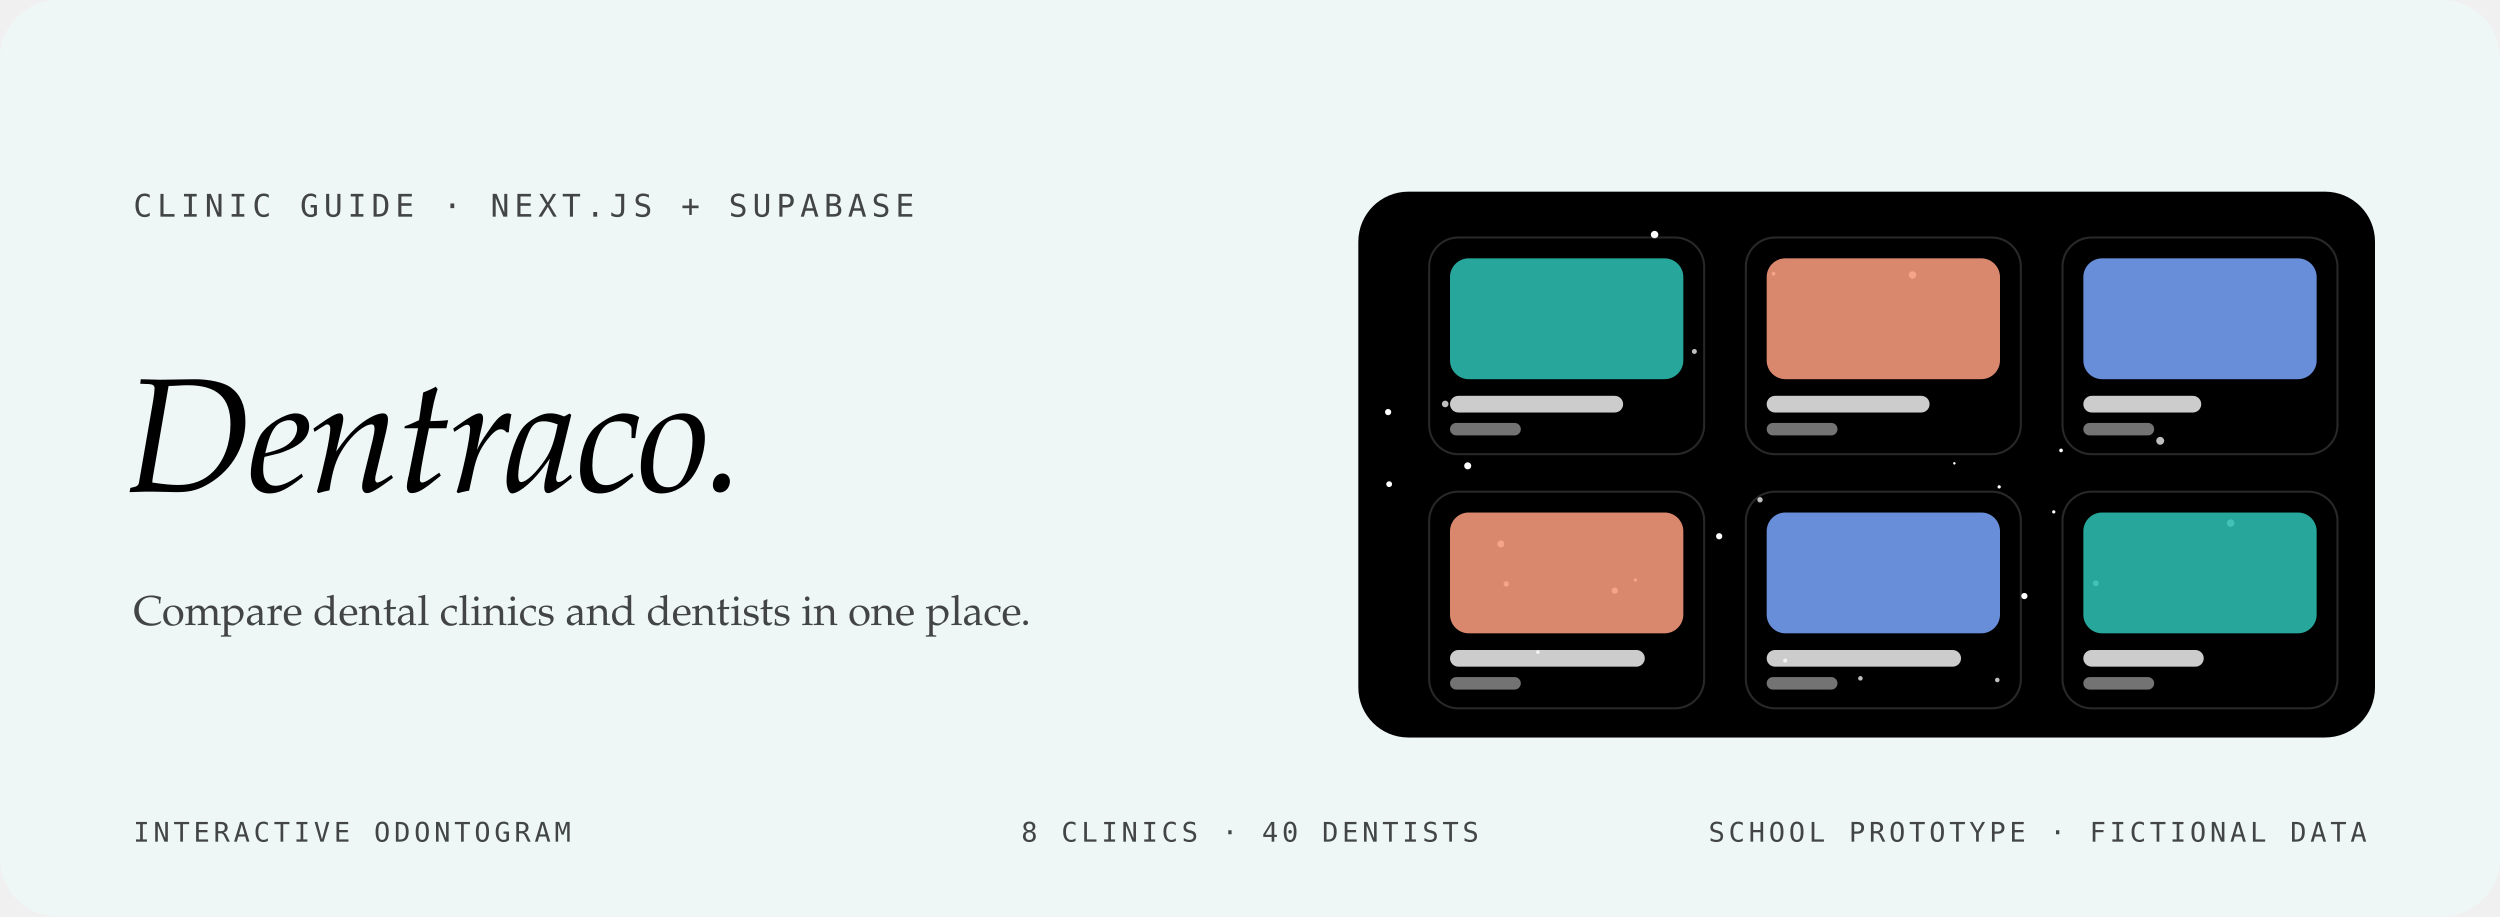
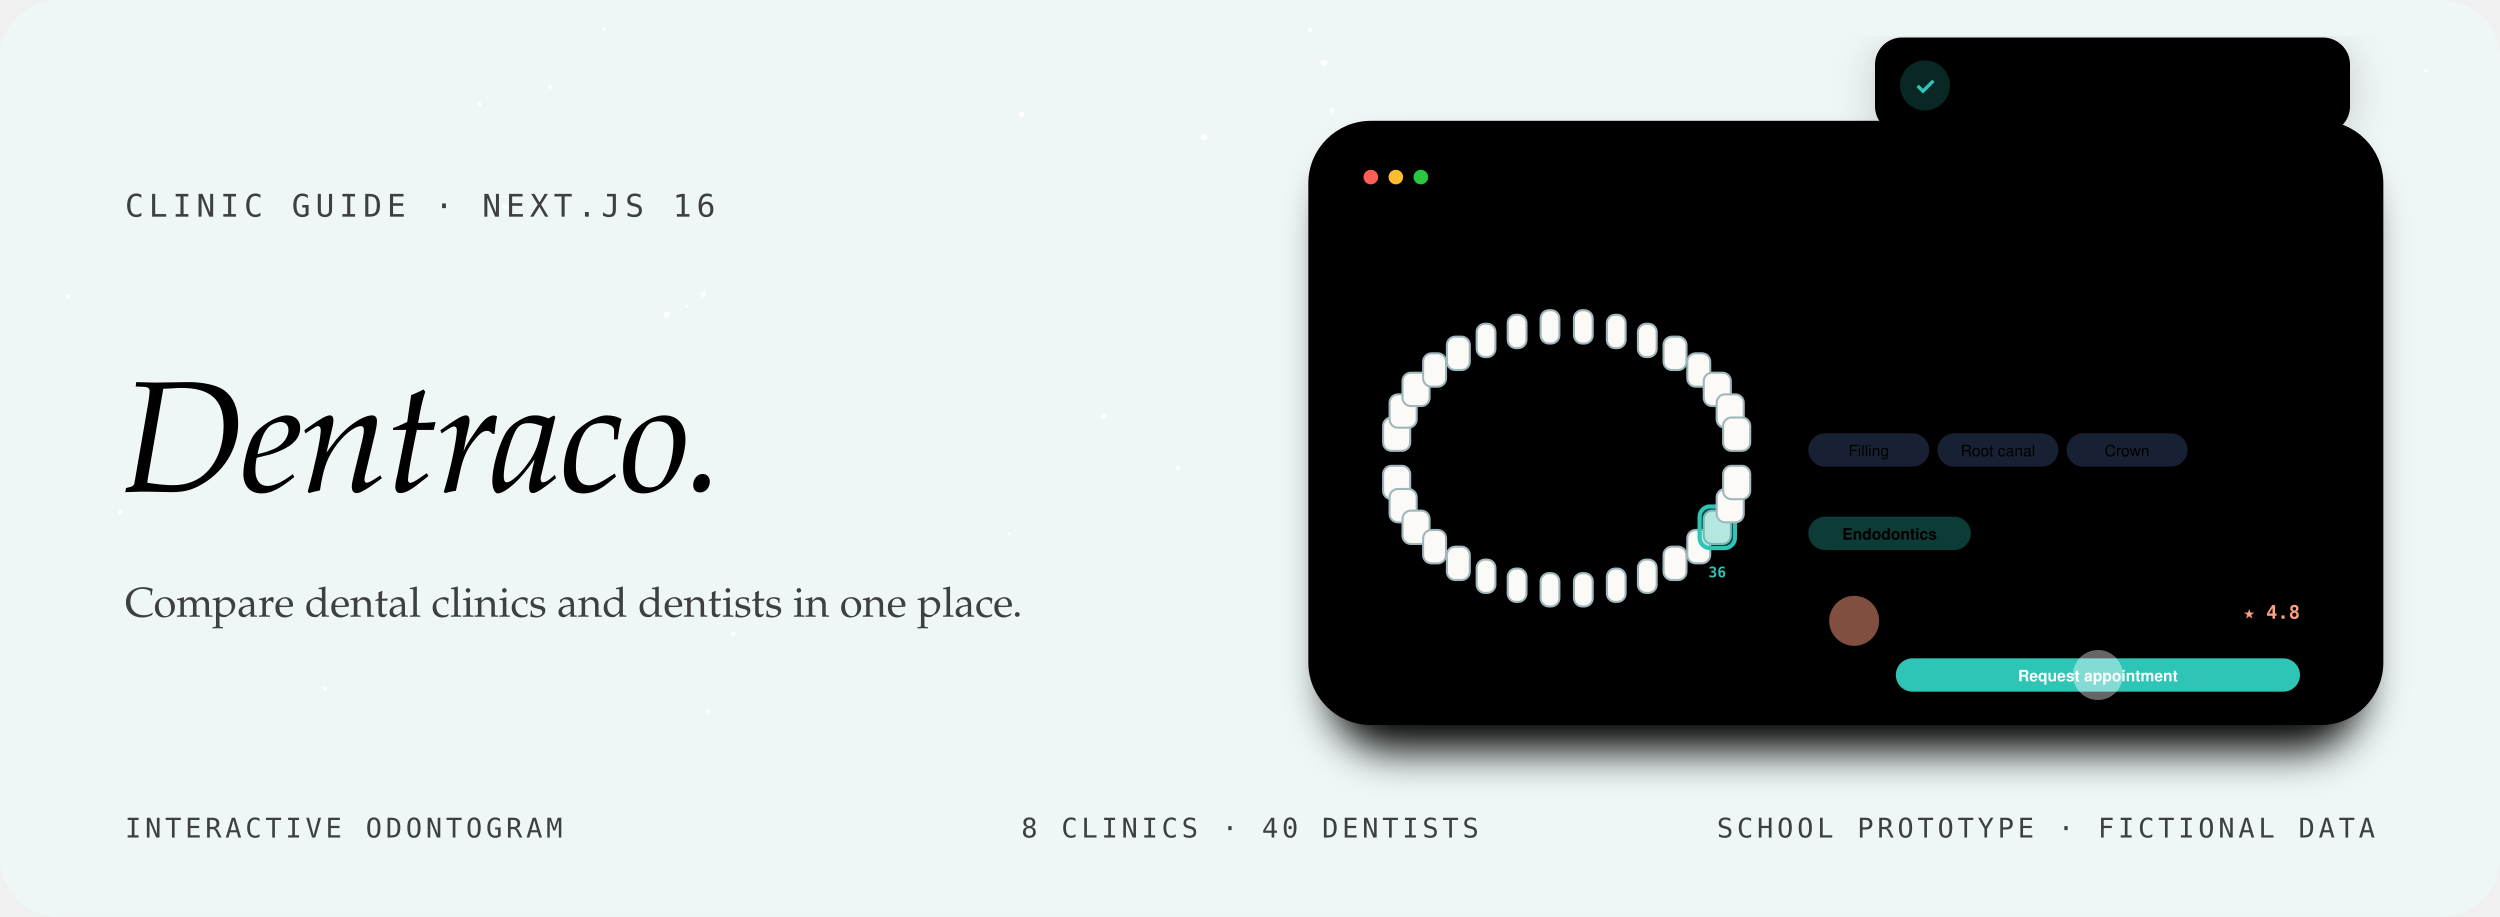
<svg xmlns="http://www.w3.org/2000/svg" viewBox="0 0 1200 440" width="1200" height="440" role="img" aria-label="Dentraco — a dentist and clinic guide prototype">
  <style>
.bg{animation:bg 12s linear infinite}
@keyframes bg{0%,8%{fill:#eef7f6}28%{fill:#2b5a63}48%,80%{fill:#071316}90%,100%{fill:#eef7f6}}
.ink{animation:ink 12s linear infinite}
- @keyframes ink{0%,8%{fill:#12302f}28%{fill:#ecfbfa}48%,80%{fill:#e3f7f6}90%,100%{fill:#12302f}}
+ @keyframes ink{0%,17.5%{fill:#12302f}18.5%,28%{fill:#ecfbfa}48%,84.5%{fill:#e3f7f6}85.5%,100%{fill:#12302f}}
.rule{animation:rule 12s linear infinite}
- @keyframes rule{0%,8%{stroke:#12302f33}28%{stroke:#ecfbfa33}48%,80%{stroke:#e3f7f633}90%,100%{stroke:#12302f33}}
- .panel{animation:panel 12s linear infinite}
- @keyframes panel{0%,8%{fill:#12302f12}28%{fill:#ecfbfa12}48%,80%{fill:#e3f7f612}90%,100%{fill:#12302f12}}
- .muted{opacity:.72}
+ @keyframes rule{0%,17.5%{stroke:#12302f33}18.5%,28%{stroke:#ecfbfa33}48%,84.5%{stroke:#e3f7f633}85.5%,100%{stroke:#12302f33}}
+ .muted{opacity:.74}
.stars{animation:stars 12s linear infinite}
- @keyframes stars{0%,8%{opacity:0}28%{opacity:.25}48%,80%{opacity:.9}90%,100%{opacity:0}}
+ @keyframes stars{0%,8%{opacity:0}28%{opacity:.2}48%,80%{opacity:.85}90%,100%{opacity:0}}
@keyframes tw{0%,100%{opacity:1}50%{opacity:.25}}
- .lit{filter:drop-shadow(0 0 4px currentColor)}
- .pulse{animation:pulse 2.8s ease-in-out infinite;transform-box:fill-box;transform-origin:center}
- @keyframes pulse{0%,100%{transform:scale(1)}50%{transform:scale(1.18)}}
- @keyframes spin{0%{transform:scaleX(1)}50%{transform:scaleX(0)}100%{transform:scaleX(-1)}}
- @keyframes ping{0%{transform:scale(.6);opacity:1}100%{transform:scale(3.2);opacity:0}}
- @keyframes dash{to{stroke-dashoffset:-20}}
- @keyframes grow{0%{transform:scaleY(.08)}35%,80%{transform:scaleY(1)}100%{transform:scaleY(.08)}}
- @keyframes draw{0%{stroke-dashoffset:700}45%,80%{stroke-dashoffset:0}100%{stroke-dashoffset:-700}}
- @keyframes blink{50%{opacity:0}}
- @keyframes feed{0%{transform:translateY(150px);opacity:0}15%{opacity:1}85%{opacity:1}100%{transform:translateY(-30px);opacity:0}}
- @keyframes float{0%,100%{transform:translateY(0)}50%{transform:translateY(-10px)}}
- @keyframes slide{to{transform:translateX(100px)}}
- @keyframes eq{from{transform:scaleY(.15)}to{transform:scaleY(1)}}
- @keyframes drop{0%,6%{transform:scaleY(0);opacity:0}16%,88%{transform:scaleY(1);opacity:1}96%,100%{transform:scaleY(0);opacity:0}}
- @keyframes gauge{0%,10%{stroke-dashoffset:390}40%,85%{stroke-dashoffset:110}100%{stroke-dashoffset:390}}
- @keyframes lift{0%,100%{transform:translateY(0)}50%{transform:translateY(-6px)}}
- @keyframes sweep{0%{transform:skewX(-18deg) translateX(0)}60%,100%{transform:skewX(-18deg) translateX(788px)}}
- 
+ .bezel{animation:bezel 12s linear infinite}
+ @keyframes bezel{0%,8%{fill:#fffaf6}28%{fill:#5a2c45}48%,80%{fill:#20121b}90%,100%{fill:#fffaf6}}
+ .scr{animation:scr 12s linear infinite}
+ @keyframes scr{0%,8%{fill:#fff3ee}28%{fill:#3a1b2c}48%,80%{fill:#140a12}90%,100%{fill:#fff3ee}}
+ .rowbg{animation:rowbg 12s linear infinite}
+ @keyframes rowbg{0%,8%{fill:#2a142010}28%{fill:#fff0f512}48%,80%{fill:#ffffff0c}90%,100%{fill:#2a142010}}
+ .pill{animation:pill 12s linear infinite}
+ @keyframes pill{0%,8%{fill:#2a14200d}28%{fill:#fff0f51a}48%,80%{fill:#ffffff12}90%,100%{fill:#2a14200d}}
+ .toast{animation:toast 12s linear infinite}
+ @keyframes toast{0%,8%{fill:#ffffff}28%{fill:#4a2238}48%,80%{fill:#26121e}90%,100%{fill:#ffffff}}
+ .edge{animation:edge 12s linear infinite}
+ @keyframes edge{0%,8%{stroke:#2a142024}28%{stroke:#fff0f526}48%,80%{stroke:#ffffff1f}90%,100%{stroke:#2a142024}}
+ .shade{animation:shade 12s linear infinite}
+ @keyframes shade{0%,8%{fill-opacity:.10}28%{fill-opacity:.22}48%,80%{fill-opacity:.45}90%,100%{fill-opacity:.10}}
+ .lit{filter:drop-shadow(0 0 3px currentColor)}
+ .caret{animation:blink 1s steps(1) infinite}@keyframes blink{50%{opacity:0}}
+ .ping{animation:ping 1.6s ease-out infinite;transform-box:fill-box;transform-origin:center}@keyframes ping{0%{transform:scale(.5);opacity:.9}100%{transform:scale(2.6);opacity:0}}
+ .spin{animation:spin 8s linear infinite;transform-box:fill-box;transform-origin:center}@keyframes spin{to{transform:rotate(360deg)}}
+ .bob{animation:bob 4s ease-in-out infinite}@keyframes bob{0%,100%{transform:translateY(0)}50%{transform:translateY(-5px)}}
+ .sel{animation:sel 12s cubic-bezier(.3,1.3,.5,1) infinite;transform-box:fill-box;transform-origin:center}
+ @keyframes sel{0%{opacity:0;transform:scale(.85)}8.3%{opacity:0;transform:scale(.85)}11.3%{opacity:1;transform:none}95%{opacity:1;transform:none}97.9%{opacity:0;transform:scale(.85)}100%{opacity:0;transform:scale(.85)}}
+ .info{animation:info 12s cubic-bezier(.3,1.3,.5,1) infinite}
+ @keyframes info{0%{opacity:0;transform:translateY(6px)}11.7%{opacity:0;transform:translateY(6px)}14.6%{opacity:1;transform:none}95%{opacity:1;transform:none}97.9%{opacity:0;transform:translateY(6px)}100%{opacity:0;transform:translateY(6px)}}
+ .doc{animation:doc 12s cubic-bezier(.3,1.3,.5,1) infinite}
+ @keyframes doc{0%{opacity:0;transform:translateY(8px)}31.7%{opacity:0;transform:translateY(8px)}34.6%{opacity:1;transform:none}95%{opacity:1;transform:none}97.9%{opacity:0;transform:translateY(8px)}100%{opacity:0;transform:translateY(8px)}}
+ .tap{animation:tap 12s cubic-bezier(.3,1.3,.5,1) infinite;transform-box:fill-box;transform-origin:center}
+ @keyframes tap{0%{opacity:0;transform:scale(.85)}51.7%{opacity:0;transform:scale(.85)}54.6%{opacity:1;transform:none}56.7%{opacity:1;transform:none}59.6%{opacity:0;transform:scale(.85)}100%{opacity:0;transform:scale(.85)}}
+ .req{animation:req 12s cubic-bezier(.3,1.3,.5,1) infinite}
+ @keyframes req{0%{opacity:0;transform:translateY(-14px)}56.7%{opacity:0;transform:translateY(-14px)}59.6%{opacity:1;transform:none}81.7%{opacity:1;transform:none}84.6%{opacity:0;transform:translateY(-14px)}100%{opacity:0;transform:translateY(-14px)}}
@media (prefers-reduced-motion:reduce){*{animation:none!important}}
</style>
  <rect class="bg" width="1200" height="440" rx="28" fill="#eef7f6" />
-   <g font-family="ui-monospace,SFMono-Regular,Menlo,Consolas,monospace" font-size="15" letter-spacing="2.4">
-     <text class="ink muted" x="64" y="104">CLINIC GUIDE · NEXT.JS + SUPABASE</text>
+   <g class="stars">
+     <circle cx="788.3" cy="200.2" r="0.6" fill="#fff" style="animation:tw 3.7s ease-in-out 1.7s infinite" />
+     <circle cx="201.2" cy="233.3" r="1.3" fill="#fff" style="animation:tw 3.3s ease-in-out 0.5s infinite" />
+     <circle cx="999.9" cy="243.4" r="1.2" fill="#fff" style="animation:tw 1.9s ease-in-out 1.8s infinite" />
+     <circle cx="1123.7" cy="119.7" r="0.8" fill="#fff" style="animation:tw 2.8s ease-in-out 1.5s infinite" />
+     <circle cx="639.4" cy="53" r="1.2" fill="#fff" style="animation:tw 3.6s ease-in-out 1.3s infinite" />
+     <circle cx="320.1" cy="151" r="1.5" fill="#fff" style="animation:tw 2.4s ease-in-out 0.6s infinite" />
+     <circle cx="577.9" cy="65.8" r="1.5" fill="#fff" style="animation:tw 2.2s ease-in-out 0.3s infinite" />
+     <circle cx="329.6" cy="147" r="0.6" fill="#fff" style="animation:tw 2.2s ease-in-out 0.2s infinite" />
+     <circle cx="264.1" cy="41.6" r="1.1" fill="#fff" style="animation:tw 3.7s ease-in-out 1.9s infinite" />
+     <circle cx="289.9" cy="14.2" r="0.9" fill="#fff" style="animation:tw 3.2s ease-in-out 0.2s infinite" />
+     <circle cx="565.5" cy="224.6" r="1.1" fill="#fff" style="animation:tw 2.1s ease-in-out 1s infinite" />
+     <circle cx="156.2" cy="209.2" r="1" fill="#fff" style="animation:tw 1.7s ease-in-out 0.4s infinite" />
+     <circle cx="926.2" cy="128.2" r="1.2" fill="#fff" style="animation:tw 3.2s ease-in-out 0.4s infinite" />
+     <circle cx="301" cy="224" r="1.5" fill="#fff" style="animation:tw 2.6s ease-in-out 1.6s infinite" />
+     <circle cx="805" cy="257.9" r="1.3" fill="#fff" style="animation:tw 3s ease-in-out 1.3s infinite" />
+     <circle cx="57.8" cy="245.9" r="1" fill="#fff" style="animation:tw 2.1s ease-in-out 0.9s infinite" />
+     <circle cx="628.9" cy="14.5" r="1.1" fill="#fff" style="animation:tw 3.1s ease-in-out 0.3s infinite" />
+     <circle cx="1164.4" cy="33.9" r="0.9" fill="#fff" style="animation:tw 3.4s ease-in-out 1.8s infinite" />
+     <circle cx="861.1" cy="280.1" r="1" fill="#fff" style="animation:tw 4s ease-in-out 1.8s infinite" />
+     <circle cx="32.7" cy="142.3" r="1.1" fill="#fff" style="animation:tw 3s ease-in-out 0.3s infinite" />
+     <circle cx="1056.4" cy="92.2" r="1.3" fill="#fff" style="animation:tw 3.3s ease-in-out 0.5s infinite" />
+     <circle cx="352" cy="304.3" r="1.2" fill="#fff" style="animation:tw 3.8s ease-in-out 1.7s infinite" />
+     <circle cx="242.4" cy="99.4" r="1.3" fill="#fff" style="animation:tw 2s ease-in-out 0.8s infinite" />
+     <circle cx="490.5" cy="54.9" r="1.3" fill="#fff" style="animation:tw 2.8s ease-in-out 0.3s infinite" />
+     <circle cx="645.1" cy="106" r="0.5" fill="#fff" style="animation:tw 3.7s ease-in-out 1s infinite" />
+     <circle cx="898.6" cy="194.8" r="0.6" fill="#fff" style="animation:tw 3.8s ease-in-out 1.9s infinite" />
+     <circle cx="1039.2" cy="176.8" r="1.5" fill="#fff" style="animation:tw 2.5s ease-in-out 1s infinite" />
+     <circle cx="635.6" cy="30.3" r="1.5" fill="#fff" style="animation:tw 1.9s ease-in-out 1.9s infinite" />
+     <circle cx="339.6" cy="341.4" r="0.9" fill="#fff" style="animation:tw 2s ease-in-out 2s infinite" />
+     <circle cx="484.5" cy="256.3" r="0.6" fill="#fff" style="animation:tw 2.4s ease-in-out 1.4s infinite" />
+     <circle cx="235.8" cy="203.3" r="1.2" fill="#fff" style="animation:tw 3.6s ease-in-out 1.8s infinite" />
+     <circle cx="529.7" cy="199.9" r="1.3" fill="#fff" style="animation:tw 2.9s ease-in-out 0.3s infinite" />
+     <circle cx="156" cy="330.7" r="1" fill="#fff" style="animation:tw 1.8s ease-in-out 1.4s infinite" />
+     <circle cx="230.1" cy="50" r="1" fill="#fff" style="animation:tw 3.4s ease-in-out 0.9s infinite" />
+     <circle cx="1005.3" cy="64.1" r="0.5" fill="#fff" style="animation:tw 3.7s ease-in-out 1.4s infinite" />
+     <circle cx="691.4" cy="277.9" r="1" fill="#fff" style="animation:tw 1.9s ease-in-out 0.3s infinite" />
+     <circle cx="925.3" cy="50.9" r="1.2" fill="#fff" style="animation:tw 2.7s ease-in-out 0s infinite" />
+     <circle cx="1104.3" cy="278.4" r="0.9" fill="#fff" style="animation:tw 4s ease-in-out 0.9s infinite" />
+     <circle cx="664.9" cy="123.2" r="0.7" fill="#fff" style="animation:tw 3.6s ease-in-out 0.4s infinite" />
+     <circle cx="337.6" cy="141.3" r="1.3" fill="#fff" style="animation:tw 1.6s ease-in-out 0.8s infinite" />
  </g>
-   <text class="ink" x="60" y="236" font-family="'Iowan Old Style','Palatino Linotype',Palatino,Georgia,serif" font-style="italic" font-size="78" letter-spacing="-1">Dentraco.</text>
-   <text class="ink muted" x="64" y="300" font-family="'Iowan Old Style','Palatino Linotype',Palatino,Georgia,serif" font-size="20">Compare dental clinics and dentists in one place.</text>
-   <line class="rule" x1="64" y1="372" x2="1136" y2="372" />
+   <text class="ink muted" x="60" y="104" font-family="ui-monospace,SFMono-Regular,Menlo,Consolas,monospace" font-size="15" letter-spacing="2.4">CLINIC GUIDE · NEXT.JS 16</text>
+   <text class="ink" x="58" y="236" font-family="'Iowan Old Style','Palatino Linotype',Palatino,Georgia,serif" font-style="italic" font-size="76" letter-spacing="-1">Dentraco.</text>
+   <text class="ink muted" x="60" y="296" font-family="'Iowan Old Style','Palatino Linotype',Palatino,Georgia,serif" font-size="20">Compare dental clinics and dentists in one place.</text>
+   <line class="rule" x1="60" y1="370" x2="1140" y2="370" />
  <g font-family="ui-monospace,SFMono-Regular,Menlo,Consolas,monospace" font-size="13" letter-spacing="1.8">
-     <text class="ink muted" x="64" y="404">INTERACTIVE ODONTOGRAM</text>
-     <text class="ink muted" x="600" y="404" text-anchor="middle">8 CLINICS · 40 DENTISTS</text>
-     <text class="ink muted" x="1136" y="404" text-anchor="end">SCHOOL PROTOTYPE · FICTIONAL DATA</text>
-   </g>
-   <rect class="panel rule" x="652" y="92" width="488" height="262" rx="24" />
-   <g class="stars">
-     <circle cx="971.7" cy="286.1" r="1.5" fill="#fff" style="animation:tw 2.2s ease-in-out 1.7s infinite" />
-     <circle cx="985.8" cy="245.7" r="0.8" fill="#fff" style="animation:tw 3.7s ease-in-out 1.9s infinite" />
-     <circle cx="813.3" cy="168.7" r="1.2" fill="#fff" style="animation:tw 3.4s ease-in-out 1.1s infinite" />
-     <circle cx="720.4" cy="261.1" r="1.7" fill="#fff" style="animation:tw 3.1s ease-in-out 0.5s infinite" />
-     <circle cx="856.9" cy="317.1" r="1" fill="#fff" style="animation:tw 2.3s ease-in-out 1s infinite" />
-     <circle cx="738.2" cy="313" r="0.9" fill="#fff" style="animation:tw 2s ease-in-out 0.5s infinite" />
-     <circle cx="851.3" cy="131.4" r="0.9" fill="#fff" style="animation:tw 1.8s ease-in-out 0.4s infinite" />
-     <circle cx="704.5" cy="223.6" r="1.7" fill="#fff" style="animation:tw 3.9s ease-in-out 0.5s infinite" />
-     <circle cx="666.3" cy="197.8" r="1.5" fill="#fff" style="animation:tw 1.8s ease-in-out 0.9s infinite" />
-     <circle cx="959.6" cy="233.7" r="0.8" fill="#fff" style="animation:tw 2.8s ease-in-out 0.2s infinite" />
-     <circle cx="938.1" cy="222.4" r="0.6" fill="#fff" style="animation:tw 2s ease-in-out 1.6s infinite" />
-     <circle cx="825.2" cy="257.4" r="1.5" fill="#fff" style="animation:tw 2.1s ease-in-out 0.5s infinite" />
-     <circle cx="958.7" cy="326.4" r="1.1" fill="#fff" style="animation:tw 3.6s ease-in-out 1.4s infinite" />
-     <circle cx="1006" cy="280" r="1.4" fill="#fff" style="animation:tw 3.2s ease-in-out 0.1s infinite" />
-     <circle cx="989.3" cy="216.2" r="0.9" fill="#fff" style="animation:tw 2.7s ease-in-out 1s infinite" />
-     <circle cx="666.8" cy="232.4" r="1.4" fill="#fff" style="animation:tw 1.9s ease-in-out 2s infinite" />
-     <circle cx="693.7" cy="193.9" r="1.6" fill="#fff" style="animation:tw 3.7s ease-in-out 1.5s infinite" />
-     <circle cx="1036.9" cy="211.6" r="1.9" fill="#fff" style="animation:tw 3.8s ease-in-out 0s infinite" />
-     <circle cx="844.8" cy="239.9" r="1.3" fill="#fff" style="animation:tw 1.9s ease-in-out 1.8s infinite" />
-     <circle cx="775.1" cy="283.5" r="1.5" fill="#fff" style="animation:tw 2.2s ease-in-out 0.6s infinite" />
-     <circle cx="1070.7" cy="251.1" r="1.8" fill="#fff" style="animation:tw 3.7s ease-in-out 0.4s infinite" />
-     <circle cx="785" cy="278.4" r="0.8" fill="#fff" style="animation:tw 2.6s ease-in-out 0.8s infinite" />
-     <circle cx="723" cy="280.3" r="1.3" fill="#fff" style="animation:tw 1.9s ease-in-out 1.1s infinite" />
-     <circle cx="794.2" cy="112.6" r="1.8" fill="#fff" style="animation:tw 2.7s ease-in-out 1.5s infinite" />
-     <circle cx="918" cy="132" r="1.8" fill="#fff" style="animation:tw 3.9s ease-in-out 1.8s infinite" />
-     <circle cx="893" cy="325.6" r="1.1" fill="#fff" style="animation:tw 2.8s ease-in-out 1.1s infinite" />
+     <text class="ink muted" x="60" y="402">INTERACTIVE ODONTOGRAM</text>
+     <text class="ink muted" x="600" y="402" text-anchor="middle">8 CLINICS · 40 DENTISTS</text>
+     <text class="ink muted" x="1140" y="402" text-anchor="end">SCHOOL PROTOTYPE · FICTIONAL DATA</text>
  </g>
  <defs>
-     <linearGradient id="sh" x1="0" x2="1">
-       <stop offset="0" stop-color="#fff" stop-opacity="0" />
-       <stop offset=".5" stop-color="#fff" stop-opacity=".28" />
-       <stop offset="1" stop-color="#fff" stop-opacity="0" />
-     </linearGradient>
-     <clipPath id="gc">
-       <rect x="652" y="92" width="488" height="262" rx="24" />
-     </clipPath>
+     <filter id="soft" x="-10%" y="-10%" width="120%" height="140%">
+       <feGaussianBlur stdDeviation="10" />
+     </filter>
  </defs>
-   <g style="animation:lift 6s ease-in-out 0s infinite">
-     <rect x="686" y="114" width="132" height="104" rx="14" fill="#000" fill-opacity=".25" stroke="#fff" stroke-opacity=".16" />
-     <rect x="696" y="124" width="112" height="58" rx="9" fill="#2ec4b6" fill-opacity=".85" />
-     <rect x="696" y="190" width="83.1" height="8" rx="4" fill="#fff" fill-opacity=".8" />
-     <rect x="696" y="203" width="34" height="6" rx="3" fill="#fff" fill-opacity=".45" />
+   <rect x="638" y="76" width="496" height="284" rx="30" fill="#000" class="shade" filter="url(#soft)" />
+   <rect class="bezel" x="628" y="58" width="516" height="290" rx="30" />
+   <rect class="edge" x="628" y="58" width="516" height="290" rx="30" fill="none" />
+   <rect class="scr" x="642" y="72" width="488" height="262" rx="20" />
+   <circle cx="658" cy="85" r="3.5" fill="#ff5f57" />
+   <circle cx="670" cy="85" r="3.5" fill="#febc2e" />
+   <circle cx="682" cy="85" r="3.5" fill="#28c840" />
+   <text class="ink" x="692" y="89" text-anchor="start" font-family="ui-monospace,SFMono-Regular,Menlo,Consolas,monospace" font-size="8" letter-spacing="1.2" opacity="0.7">DENTRACO · HOME</text>
+   <rect x="663.9" y="200.4" width="13" height="16" rx="4" fill="#fbfaf6" stroke="#9fb7bc" stroke-width="1" />
+   <rect x="667" y="189.3" width="13" height="16" rx="4" fill="#fbfaf6" stroke="#9fb7bc" stroke-width="1" />
+   <rect x="673.2" y="178.9" width="13" height="16" rx="4" fill="#fbfaf6" stroke="#9fb7bc" stroke-width="1" />
+   <rect x="683.1" y="169.6" width="11" height="16" rx="4" fill="#fbfaf6" stroke="#9fb7bc" stroke-width="1" />
+   <rect x="694.5" y="161.6" width="11" height="16" rx="4" fill="#fbfaf6" stroke="#9fb7bc" stroke-width="1" />
+   <rect x="708.8" y="155.4" width="9" height="16" rx="4" fill="#fbfaf6" stroke="#9fb7bc" stroke-width="1" />
+   <rect x="723.7" y="151.1" width="9" height="16" rx="4" fill="#fbfaf6" stroke="#9fb7bc" stroke-width="1" />
+   <rect x="739.5" y="148.9" width="9" height="16" rx="4" fill="#fbfaf6" stroke="#9fb7bc" stroke-width="1" />
+   <rect x="755.5" y="148.9" width="9" height="16" rx="4" fill="#fbfaf6" stroke="#9fb7bc" stroke-width="1" />
+   <rect x="771.3" y="151.1" width="9" height="16" rx="4" fill="#fbfaf6" stroke="#9fb7bc" stroke-width="1" />
+   <rect x="786.2" y="155.4" width="9" height="16" rx="4" fill="#fbfaf6" stroke="#9fb7bc" stroke-width="1" />
+   <rect x="798.5" y="161.6" width="11" height="16" rx="4" fill="#fbfaf6" stroke="#9fb7bc" stroke-width="1" />
+   <rect x="809.9" y="169.6" width="11" height="16" rx="4" fill="#fbfaf6" stroke="#9fb7bc" stroke-width="1" />
+   <rect x="817.8" y="178.9" width="13" height="16" rx="4" fill="#fbfaf6" stroke="#9fb7bc" stroke-width="1" />
+   <rect x="824" y="189.3" width="13" height="16" rx="4" fill="#fbfaf6" stroke="#9fb7bc" stroke-width="1" />
+   <rect x="827.1" y="200.4" width="13" height="16" rx="4" fill="#fbfaf6" stroke="#9fb7bc" stroke-width="1" />
+   <rect x="663.9" y="223.6" width="13" height="16" rx="4" fill="#fbfaf6" stroke="#9fb7bc" stroke-width="1" />
+   <rect x="667" y="234.7" width="13" height="16" rx="4" fill="#fbfaf6" stroke="#9fb7bc" stroke-width="1" />
+   <rect x="673.2" y="245.1" width="13" height="16" rx="4" fill="#fbfaf6" stroke="#9fb7bc" stroke-width="1" />
+   <rect x="683.1" y="254.4" width="11" height="16" rx="4" fill="#fbfaf6" stroke="#9fb7bc" stroke-width="1" />
+   <rect x="694.5" y="262.4" width="11" height="16" rx="4" fill="#fbfaf6" stroke="#9fb7bc" stroke-width="1" />
+   <rect x="708.8" y="268.6" width="9" height="16" rx="4" fill="#fbfaf6" stroke="#9fb7bc" stroke-width="1" />
+   <rect x="723.7" y="272.9" width="9" height="16" rx="4" fill="#fbfaf6" stroke="#9fb7bc" stroke-width="1" />
+   <rect x="739.5" y="275.1" width="9" height="16" rx="4" fill="#fbfaf6" stroke="#9fb7bc" stroke-width="1" />
+   <rect x="755.5" y="275.1" width="9" height="16" rx="4" fill="#fbfaf6" stroke="#9fb7bc" stroke-width="1" />
+   <rect x="771.3" y="272.9" width="9" height="16" rx="4" fill="#fbfaf6" stroke="#9fb7bc" stroke-width="1" />
+   <rect x="786.2" y="268.6" width="9" height="16" rx="4" fill="#fbfaf6" stroke="#9fb7bc" stroke-width="1" />
+   <rect x="798.5" y="262.4" width="11" height="16" rx="4" fill="#fbfaf6" stroke="#9fb7bc" stroke-width="1" />
+   <rect x="809.9" y="254.4" width="11" height="16" rx="4" fill="#fbfaf6" stroke="#9fb7bc" stroke-width="1" />
+   <rect x="817.8" y="245.1" width="13" height="16" rx="4" fill="#fbfaf6" stroke="#9fb7bc" stroke-width="1" />
+   <g class="sel">
+     <rect x="815.8" y="243.1" width="17" height="20" rx="5" fill="#2ec4b6" fill-opacity=".35" stroke="#2ec4b6" stroke-width="2" />
+     <text x="824.3" y="277.1" text-anchor="middle" font-family="ui-monospace,SFMono-Regular,Menlo,Consolas,monospace" font-size="7" font-weight="700" fill="#2ec4b6">36</text>
  </g>
-   <g style="animation:lift 6s ease-in-out -1s infinite">
-     <rect x="838" y="114" width="132" height="104" rx="14" fill="#000" fill-opacity=".25" stroke="#fff" stroke-opacity=".16" />
-     <rect x="848" y="124" width="112" height="58" rx="9" fill="#ff9f80" fill-opacity=".85" />
-     <rect x="848" y="190" width="78.2" height="8" rx="4" fill="#fff" fill-opacity=".8" />
-     <rect x="848" y="203" width="34" height="6" rx="3" fill="#fff" fill-opacity=".45" />
+   <rect x="824" y="234.7" width="13" height="16" rx="4" fill="#fbfaf6" stroke="#9fb7bc" stroke-width="1" />
+   <rect x="827.1" y="223.6" width="13" height="16" rx="4" fill="#fbfaf6" stroke="#9fb7bc" stroke-width="1" />
+   <text class="ink" x="752" y="223" text-anchor="middle" font-family="ui-monospace,SFMono-Regular,Menlo,Consolas,monospace" font-size="7" opacity=".5">TAP A TOOTH</text>
+   <text class="ink" x="656" y="116" text-anchor="start" font-family="ui-monospace,SFMono-Regular,Menlo,Consolas,monospace" font-size="6.5" letter-spacing="1.2" opacity="0.55">TOOTH MAP · FDI · 32 / 20</text>
+   <g class="info">
+     <text class="ink" x="868" y="120" text-anchor="start" font-family="-apple-system,BlinkMacSystemFont,'Segoe UI',Helvetica,Arial,sans-serif" font-size="12" font-weight="700">Tooth 36</text>
+     <text class="ink" x="868" y="134" font-family="ui-monospace,SFMono-Regular,Menlo,Consolas,monospace" font-size="7.5" opacity=".6">lower left · first molar</text>
+     <text class="ink" x="868" y="154" text-anchor="start" font-family="ui-monospace,SFMono-Regular,Menlo,Consolas,monospace" font-size="6" letter-spacing="1.1" opacity="0.55">COMMON COMPLAINTS</text>
+     <text class="ink" x="868" y="168" font-family="-apple-system,BlinkMacSystemFont,'Segoe UI',Helvetica,Arial,sans-serif" font-size="8">• Pain when chewing</text>
+     <text class="ink" x="868" y="180" font-family="-apple-system,BlinkMacSystemFont,'Segoe UI',Helvetica,Arial,sans-serif" font-size="8">• Cold sensitivity</text>
+     <text class="ink" x="868" y="202" text-anchor="start" font-family="ui-monospace,SFMono-Regular,Menlo,Consolas,monospace" font-size="6" letter-spacing="1.1" opacity="0.55">TREATMENTS</text>
+     <rect x="868" y="208" width="58" height="16" rx="8" fill="#7aa7ff" fill-opacity=".2" />
+     <text class="ink" x="897" y="219" text-anchor="middle" font-family="-apple-system,BlinkMacSystemFont,'Segoe UI',Helvetica,Arial,sans-serif" font-size="7.5">Filling</text>
+     <rect x="930" y="208" width="58" height="16" rx="8" fill="#7aa7ff" fill-opacity=".2" />
+     <text class="ink" x="959" y="219" text-anchor="middle" font-family="-apple-system,BlinkMacSystemFont,'Segoe UI',Helvetica,Arial,sans-serif" font-size="7.5">Root canal</text>
+     <rect x="992" y="208" width="58" height="16" rx="8" fill="#7aa7ff" fill-opacity=".2" />
+     <text class="ink" x="1021" y="219" text-anchor="middle" font-family="-apple-system,BlinkMacSystemFont,'Segoe UI',Helvetica,Arial,sans-serif" font-size="7.5">Crown</text>
+     <text class="ink" x="868" y="242" text-anchor="start" font-family="ui-monospace,SFMono-Regular,Menlo,Consolas,monospace" font-size="6" letter-spacing="1.1" opacity="0.55">SPECIALTY</text>
+     <rect x="868" y="248" width="78" height="16" rx="8" fill="#2ec4b6" fill-opacity=".3" />
+     <text class="ink" x="907" y="259" text-anchor="middle" font-family="-apple-system,BlinkMacSystemFont,'Segoe UI',Helvetica,Arial,sans-serif" font-size="7.5" font-weight="700">Endodontics</text>
  </g>
-   <g style="animation:lift 6s ease-in-out -2s infinite">
-     <rect x="990" y="114" width="132" height="104" rx="14" fill="#000" fill-opacity=".25" stroke="#fff" stroke-opacity=".16" />
-     <rect x="1000" y="124" width="112" height="58" rx="9" fill="#7aa7ff" fill-opacity=".85" />
-     <rect x="1000" y="190" width="56.6" height="8" rx="4" fill="#fff" fill-opacity=".8" />
-     <rect x="1000" y="203" width="34" height="6" rx="3" fill="#fff" fill-opacity=".45" />
+   <g class="doc">
+     <rect class="rowbg" x="868" y="276" width="248" height="62" rx="12" />
+     <circle cx="890" cy="298" r="12" fill="#ff9f80" fill-opacity=".5" />
+     <text class="ink" x="910" y="295" font-family="'Iowan Old Style','Palatino Linotype',Palatino,Georgia,serif" font-style="italic" font-size="10">Dt. Selin Aras</text>
+     <text class="ink" x="910" y="307" font-family="ui-monospace,SFMono-Regular,Menlo,Consolas,monospace" font-size="7" opacity=".6">Endodontist · Kavis Clinic</text>
+     <text x="1104" y="297" text-anchor="end" font-family="ui-monospace,SFMono-Regular,Menlo,Consolas,monospace" font-size="9" font-weight="700" fill="#ff9f80">★ 4.8</text>
+     <text class="ink" x="1104" y="308" text-anchor="end" font-family="ui-monospace,SFMono-Regular,Menlo,Consolas,monospace" font-size="6.5" opacity=".55">62 reviews</text>
+     <rect x="910" y="316" width="194" height="16" rx="8" fill="#2ec4b6" />
+     <text x="1007" y="327" text-anchor="middle" font-family="-apple-system,BlinkMacSystemFont,'Segoe UI',Helvetica,Arial,sans-serif" font-size="7.5" font-weight="700" fill="#fff">Request appointment</text>
  </g>
-   <g style="animation:lift 6s ease-in-out -3s infinite">
-     <rect x="686" y="236" width="132" height="104" rx="14" fill="#000" fill-opacity=".25" stroke="#fff" stroke-opacity=".16" />
-     <rect x="696" y="246" width="112" height="58" rx="9" fill="#ff9f80" fill-opacity=".85" />
-     <rect x="696" y="312" width="93.5" height="8" rx="4" fill="#fff" fill-opacity=".8" />
-     <rect x="696" y="325" width="34" height="6" rx="3" fill="#fff" fill-opacity=".45" />
+   <g class="tap">
+     <circle cx="1007" cy="324" r="12" fill="#fff" fill-opacity=".4" />
  </g>
-   <g style="animation:lift 6s ease-in-out -4s infinite">
-     <rect x="838" y="236" width="132" height="104" rx="14" fill="#000" fill-opacity=".25" stroke="#fff" stroke-opacity=".16" />
-     <rect x="848" y="246" width="112" height="58" rx="9" fill="#7aa7ff" fill-opacity=".85" />
-     <rect x="848" y="312" width="93.3" height="8" rx="4" fill="#fff" fill-opacity=".8" />
-     <rect x="848" y="325" width="34" height="6" rx="3" fill="#fff" fill-opacity=".45" />
-   </g>
-   <g style="animation:lift 6s ease-in-out -5s infinite">
-     <rect x="990" y="236" width="132" height="104" rx="14" fill="#000" fill-opacity=".25" stroke="#fff" stroke-opacity=".16" />
-     <rect x="1000" y="246" width="112" height="58" rx="9" fill="#2ec4b6" fill-opacity=".85" />
-     <rect x="1000" y="312" width="57.8" height="8" rx="4" fill="#fff" fill-opacity=".8" />
-     <rect x="1000" y="325" width="34" height="6" rx="3" fill="#fff" fill-opacity=".45" />
-   </g>
-   <g clip-path="url(#gc)">
-     <rect x="512" y="92" width="120" height="262" fill="url(#sh)" transform="skewX(-18)" style="animation:sweep 4s ease-in-out infinite" />
+   <g class="req">
+     <rect x="900" y="22" width="228" height="46" rx="13" fill="#000" fill-opacity=".18" filter="url(#soft)" />
+     <rect class="toast" x="900" y="18" width="228" height="46" rx="13" />
+     <rect class="edge" x="900" y="18" width="228" height="46" rx="13" fill="none" />
+     <circle cx="924" cy="41" r="12" fill="#2ec4b6" fill-opacity=".2" />
+     <text x="924" y="45.5" text-anchor="middle" font-family="-apple-system,BlinkMacSystemFont,'Segoe UI',Helvetica,Arial,sans-serif" font-size="12" font-weight="700" fill="#2ec4b6">✓</text>
+     <text class="ink" x="944" y="37" font-family="-apple-system,BlinkMacSystemFont,'Segoe UI',Helvetica,Arial,sans-serif" font-size="11.5" font-weight="700">Appointment requested</text>
+     <text class="ink" x="944" y="52" font-family="ui-monospace,SFMono-Regular,Menlo,Consolas,monospace" font-size="9.5" opacity=".75">the clinic will confirm</text>
  </g>
</svg>
